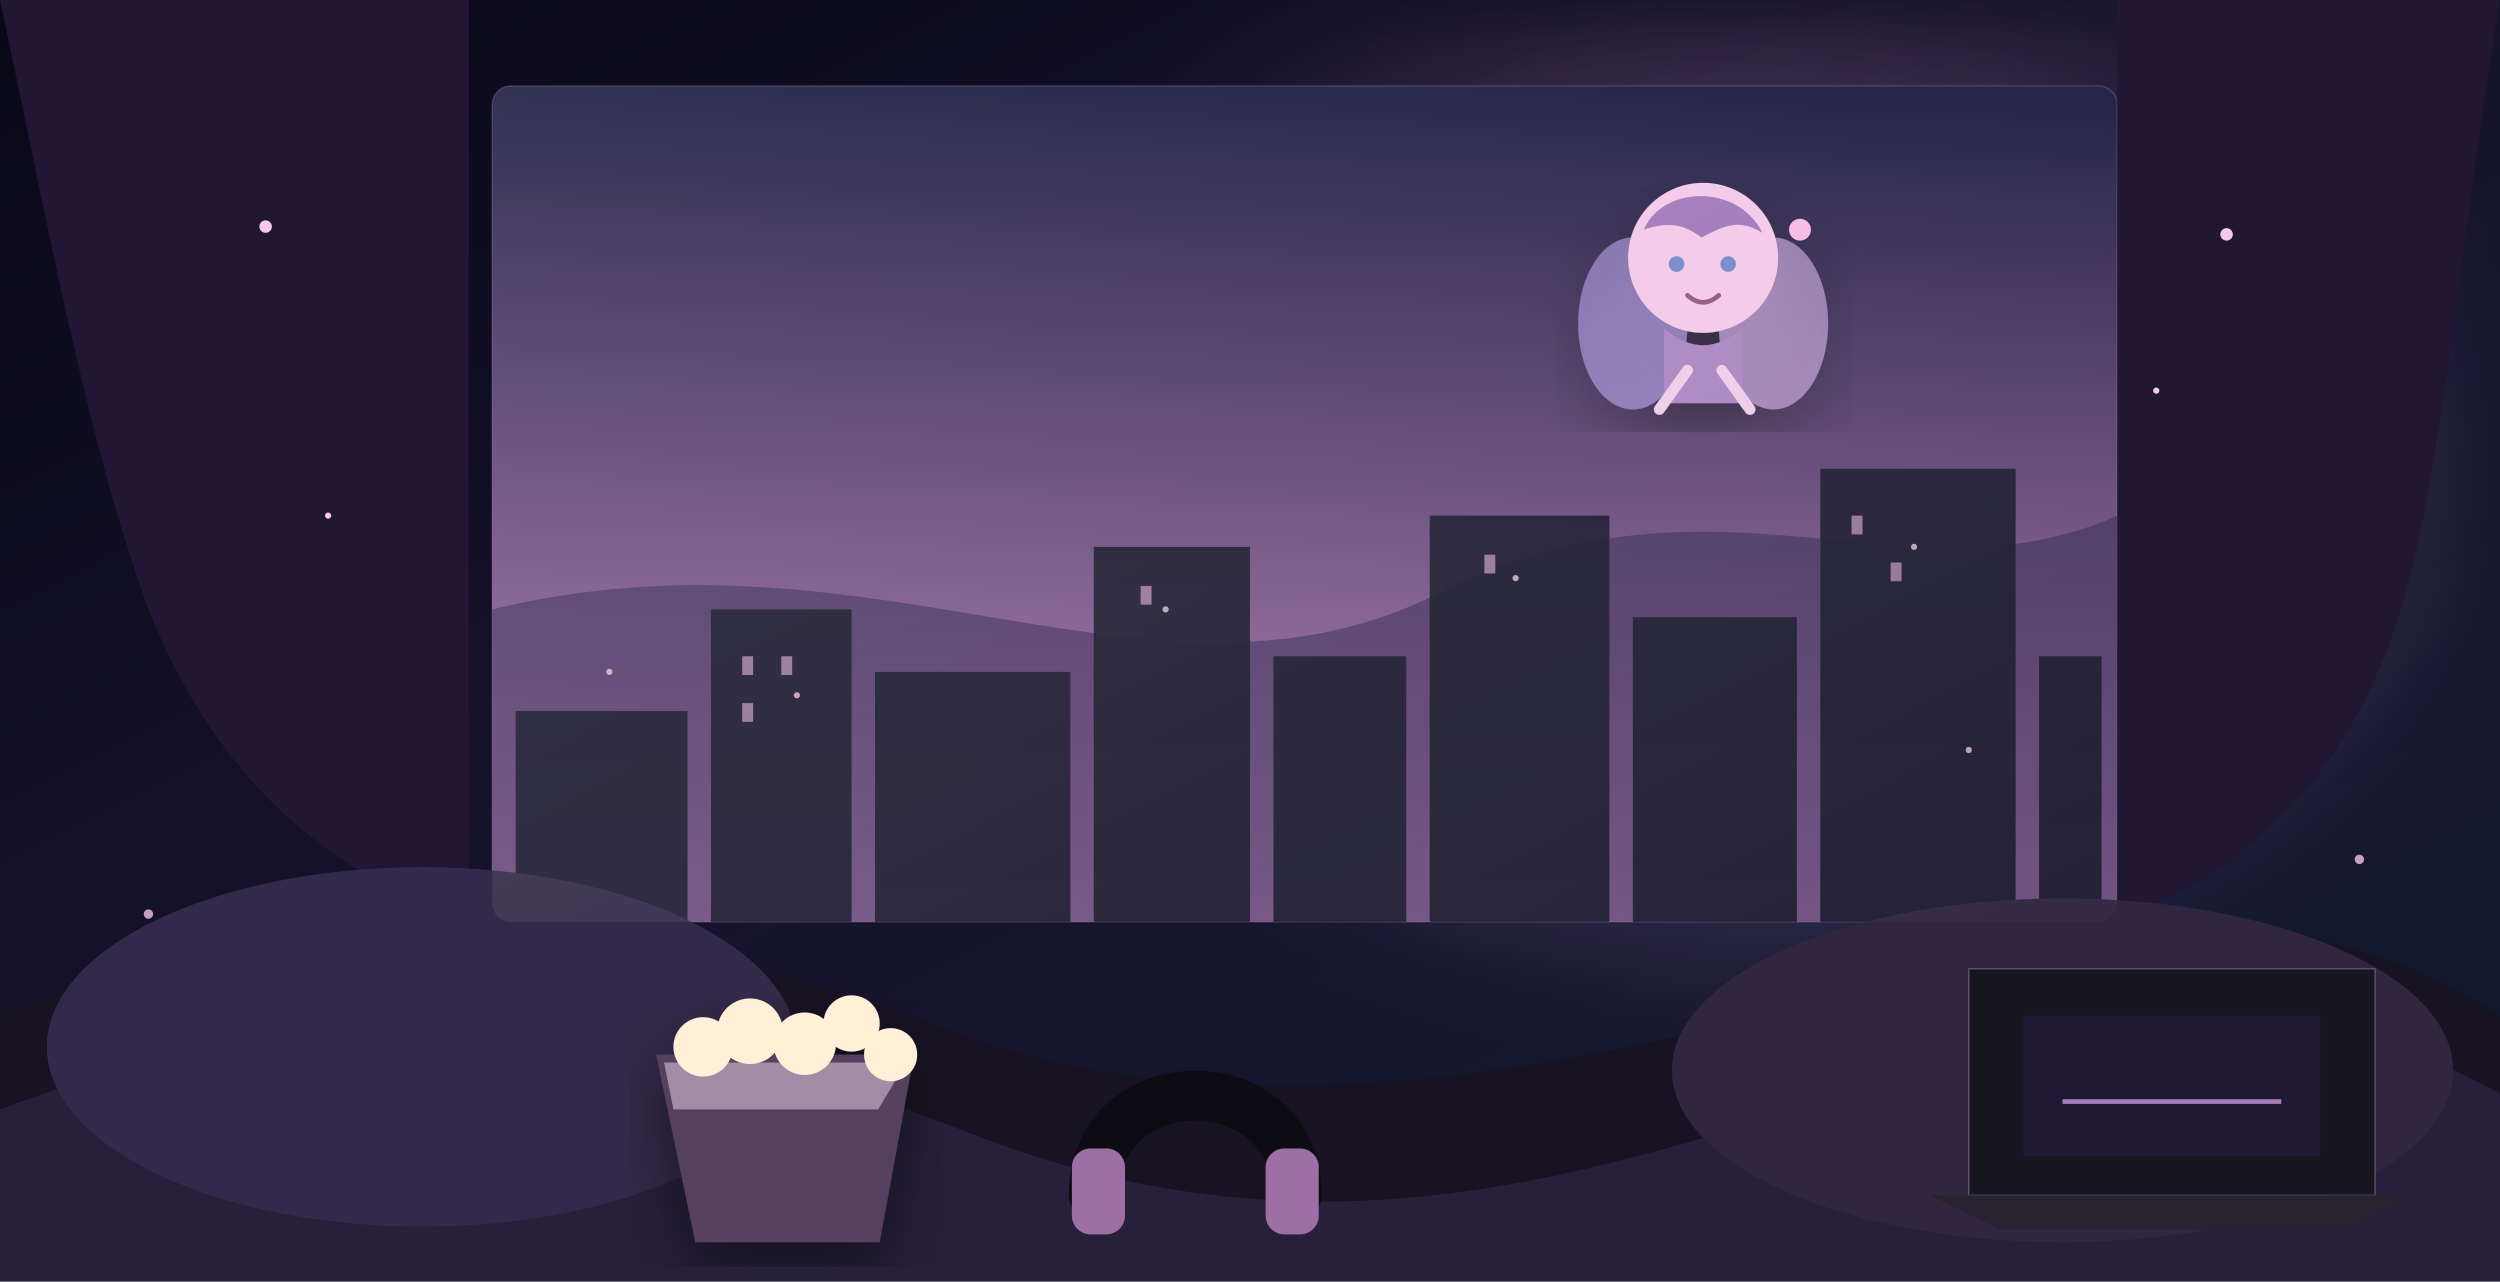
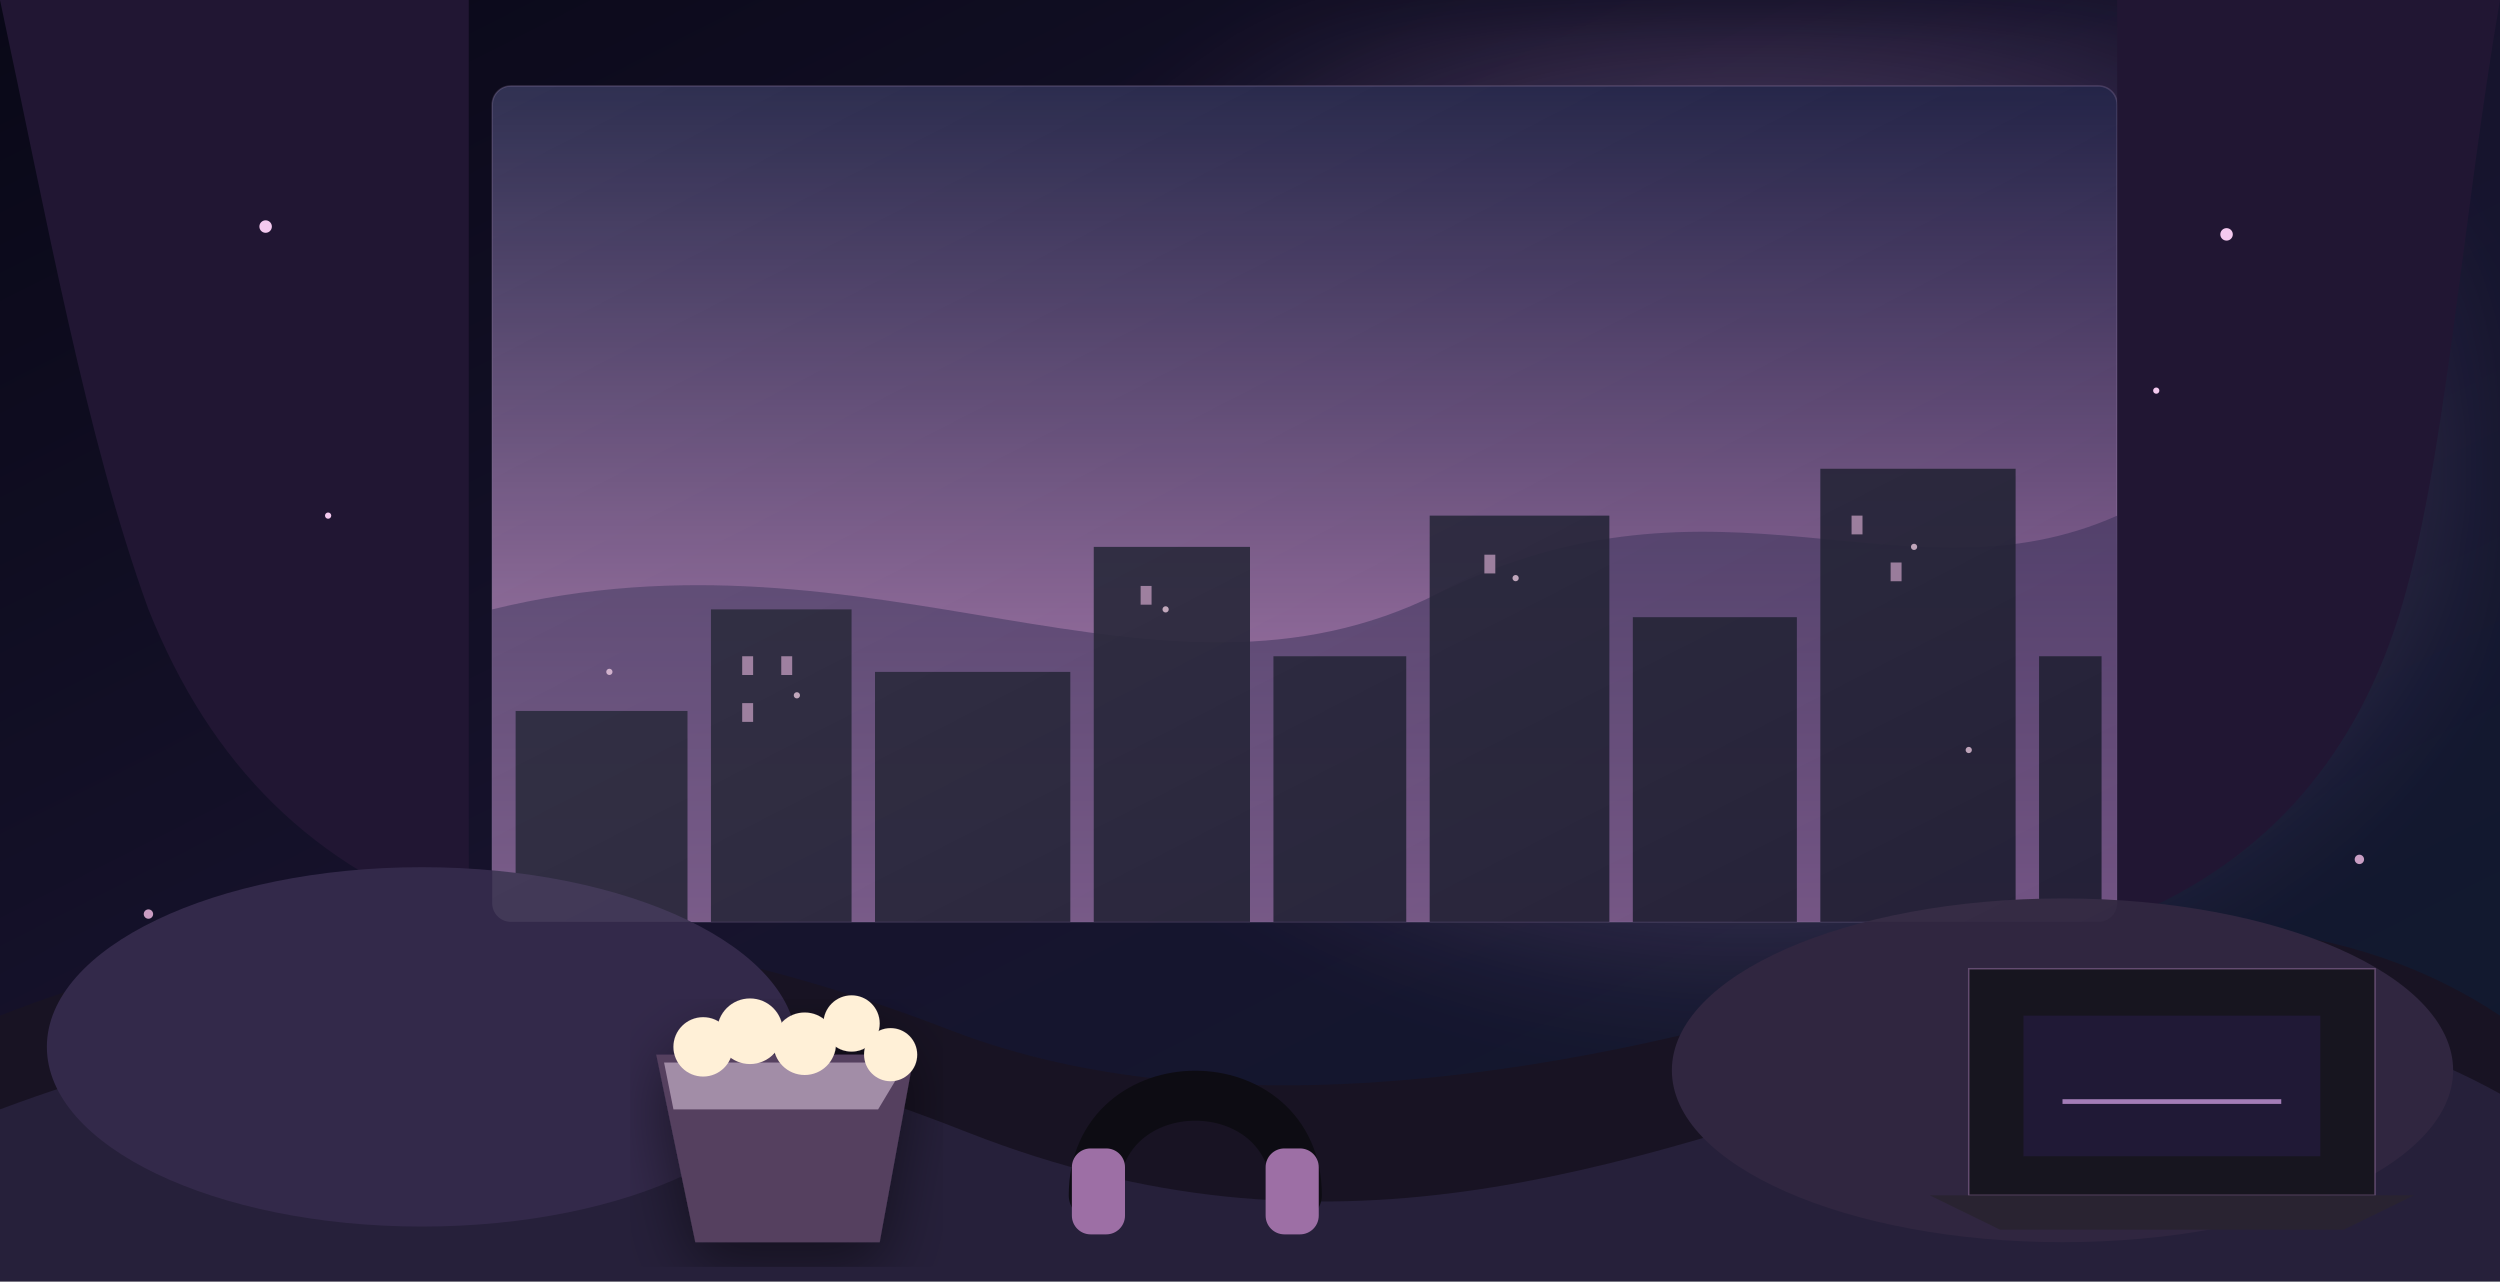
<svg xmlns="http://www.w3.org/2000/svg" viewBox="0 0 1600 820" preserveAspectRatio="xMidYMid slice">
  <defs>
    <linearGradient id="bg" x1="0" y1="0" x2="1" y2="1">
      <stop stop-color="#090817" />
      <stop offset=".48" stop-color="#17132d" />
      <stop offset="1" stop-color="#101b30" />
    </linearGradient>
    <radialGradient id="glow">
      <stop stop-color="#dca8ef" stop-opacity=".5" />
      <stop offset="1" stop-color="#dca8ef" stop-opacity="0" />
    </radialGradient>
    <linearGradient id="sky" x1="0" y1="0" x2="0" y2="1">
      <stop stop-color="#111238" />
      <stop offset="1" stop-color="#bf83bc" />
    </linearGradient>
    <linearGradient id="glass" x1="0" y1="0" x2="1" y2="1">
      <stop stop-color="#fff" stop-opacity=".13" />
      <stop offset="1" stop-color="#fff" stop-opacity=".02" />
    </linearGradient>
    <filter id="blur">
      <feGaussianBlur stdDeviation="28" />
    </filter>
    <filter id="shadow">
      <feDropShadow dx="0" dy="18" stdDeviation="20" flood-color="#000" flood-opacity=".45" />
    </filter>
  </defs>
  <rect width="1600" height="820" fill="url(#bg)" />
  <ellipse cx="1120" cy="300" rx="500" ry="360" fill="url(#glow)" filter="url(#blur)" />
  <rect x="315" y="55" width="1040" height="535" rx="12" fill="url(#sky)" stroke="#d8b8ed" stroke-opacity=".18" />
  <path d="M315 390 C560 330 740 470 920 380 C1100 290 1220 390 1355 330 V590 H315Z" fill="#302651" opacity=".55" />
  <g fill="#19182d" opacity=".92">
    <path d="M330 455h110v135H330zM455 390h90v200h-90zM560 430h125v160H560zM700 350h100v240H700zM815 420h85v170h-85zM915 330h115v260H915zM1045 395h105v195h-105zM1165 300h125v290h-125zM1305 420h40v170h-40z" />
  </g>
  <g fill="#ffd9ee" opacity=".7">
    <circle cx="390" cy="430" r="2" />
    <circle cx="510" cy="445" r="2" />
    <circle cx="746" cy="390" r="2" />
    <circle cx="970" cy="370" r="2" />
    <circle cx="1225" cy="350" r="2" />
    <circle cx="1260" cy="480" r="2" />
  </g>
  <g fill="#f6bfe9" opacity=".55">
    <rect x="475" y="420" width="7" height="12" />
    <rect x="500" y="420" width="7" height="12" />
    <rect x="475" y="450" width="7" height="12" />
    <rect x="730" y="375" width="7" height="12" />
    <rect x="950" y="355" width="7" height="12" />
    <rect x="1185" y="330" width="7" height="12" />
    <rect x="1210" y="360" width="7" height="12" />
  </g>
  <path d="M0 0h300v590c-100-35-165-100-205-200C55 280 30 140 0 0Z" fill="#211633" />
  <path d="M1600 0h-245v590c90-35 150-100 180-195 30-95 40-250 65-395Z" fill="#211633" />
  <g fill="#f4c9ef">
    <circle cx="170" cy="145" r="4" />
    <circle cx="1425" cy="150" r="4" />
    <circle cx="1380" cy="250" r="2" />
    <circle cx="210" cy="330" r="2" />
  </g>
  <path d="M0 650 C230 560 430 590 610 660 C780 725 1010 690 1210 625 C1380 570 1510 590 1600 650 V820H0Z" fill="#181323" />
  <path d="M0 710 C240 620 430 650 620 725 C850 815 1030 750 1240 680 C1400 630 1510 650 1600 700 V820H0Z" fill="#26203a" />
  <ellipse cx="270" cy="670" rx="240" ry="115" fill="#33294a" />
  <ellipse cx="1320" cy="685" rx="250" ry="110" fill="#302640" />
  <g filter="url(#shadow)">
    <path d="M420 675h165l-22 120H445Z" fill="#55405f" />
    <path d="M425 680h155l-18 30H431Z" fill="#f0d9ef" opacity=".5" />
    <g fill="#fff0d7">
      <circle cx="450" cy="670" r="19" />
      <circle cx="480" cy="660" r="21" />
      <circle cx="515" cy="668" r="20" />
      <circle cx="545" cy="655" r="18" />
      <circle cx="570" cy="675" r="17" />
    </g>
  </g>
  <path d="M700 765c0-85 130-85 130 0" fill="none" stroke="#0d0c13" stroke-width="32" stroke-linecap="round" />
  <rect x="686" y="735" width="34" height="55" rx="12" fill="#9d6fa5" />
  <rect x="810" y="735" width="34" height="55" rx="12" fill="#9d6fa5" />
  <g transform="translate(1260 620)">
    <path d="M0 0h260v145H0z" fill="#17151f" stroke="#b98ac4" stroke-opacity=".4" />
    <path d="M-25 145h310l-45 22H20Z" fill="#292331" />
    <path d="M35 30h190v90H35z" fill="#201936" />
    <path d="M60 85h140" stroke="#dca8ef" stroke-width="3" opacity=".7" />
  </g>
-   <g transform="translate(1080 165)" filter="url(#shadow)">
-     <ellipse cx="-35" cy="42" rx="35" ry="55" fill="#b8a2ed" opacity=".55" />
-     <ellipse cx="55" cy="42" rx="35" ry="55" fill="#d9b7ef" opacity=".55" />
-     <circle cx="10" cy="0" r="48" fill="#f3c7e7" />
-     <path d="M-28-18c12-28 60-30 76 2-15-9-24-5-39 3-12-9-22-10-37-5Z" fill="#9e75b9" />
-     <circle cx="-7" cy="4" r="5" fill="#7185c8" />
-     <circle cx="26" cy="4" r="5" fill="#7185c8" />
-     <path d="M0 24q10 9 20 0" fill="none" stroke="#8d557c" stroke-width="3" stroke-linecap="round" />
-     <path d="M-15 45q25 22 50 0v48H-15Z" fill="#a983bf" />
-     <path d="M0 72l-18 25M22 72l18 25" stroke="#efcbe8" stroke-width="7" stroke-linecap="round" />
-     <circle cx="72" cy="-18" r="7" fill="#f6b7e6" />
-   </g>
  <g fill="#f6bfe9" opacity=".8">
    <circle cx="95" cy="585" r="3" />
    <circle cx="1510" cy="550" r="3" />
  </g>
  <rect x="315" y="55" width="1040" height="535" rx="12" fill="url(#glass)" />
</svg>
